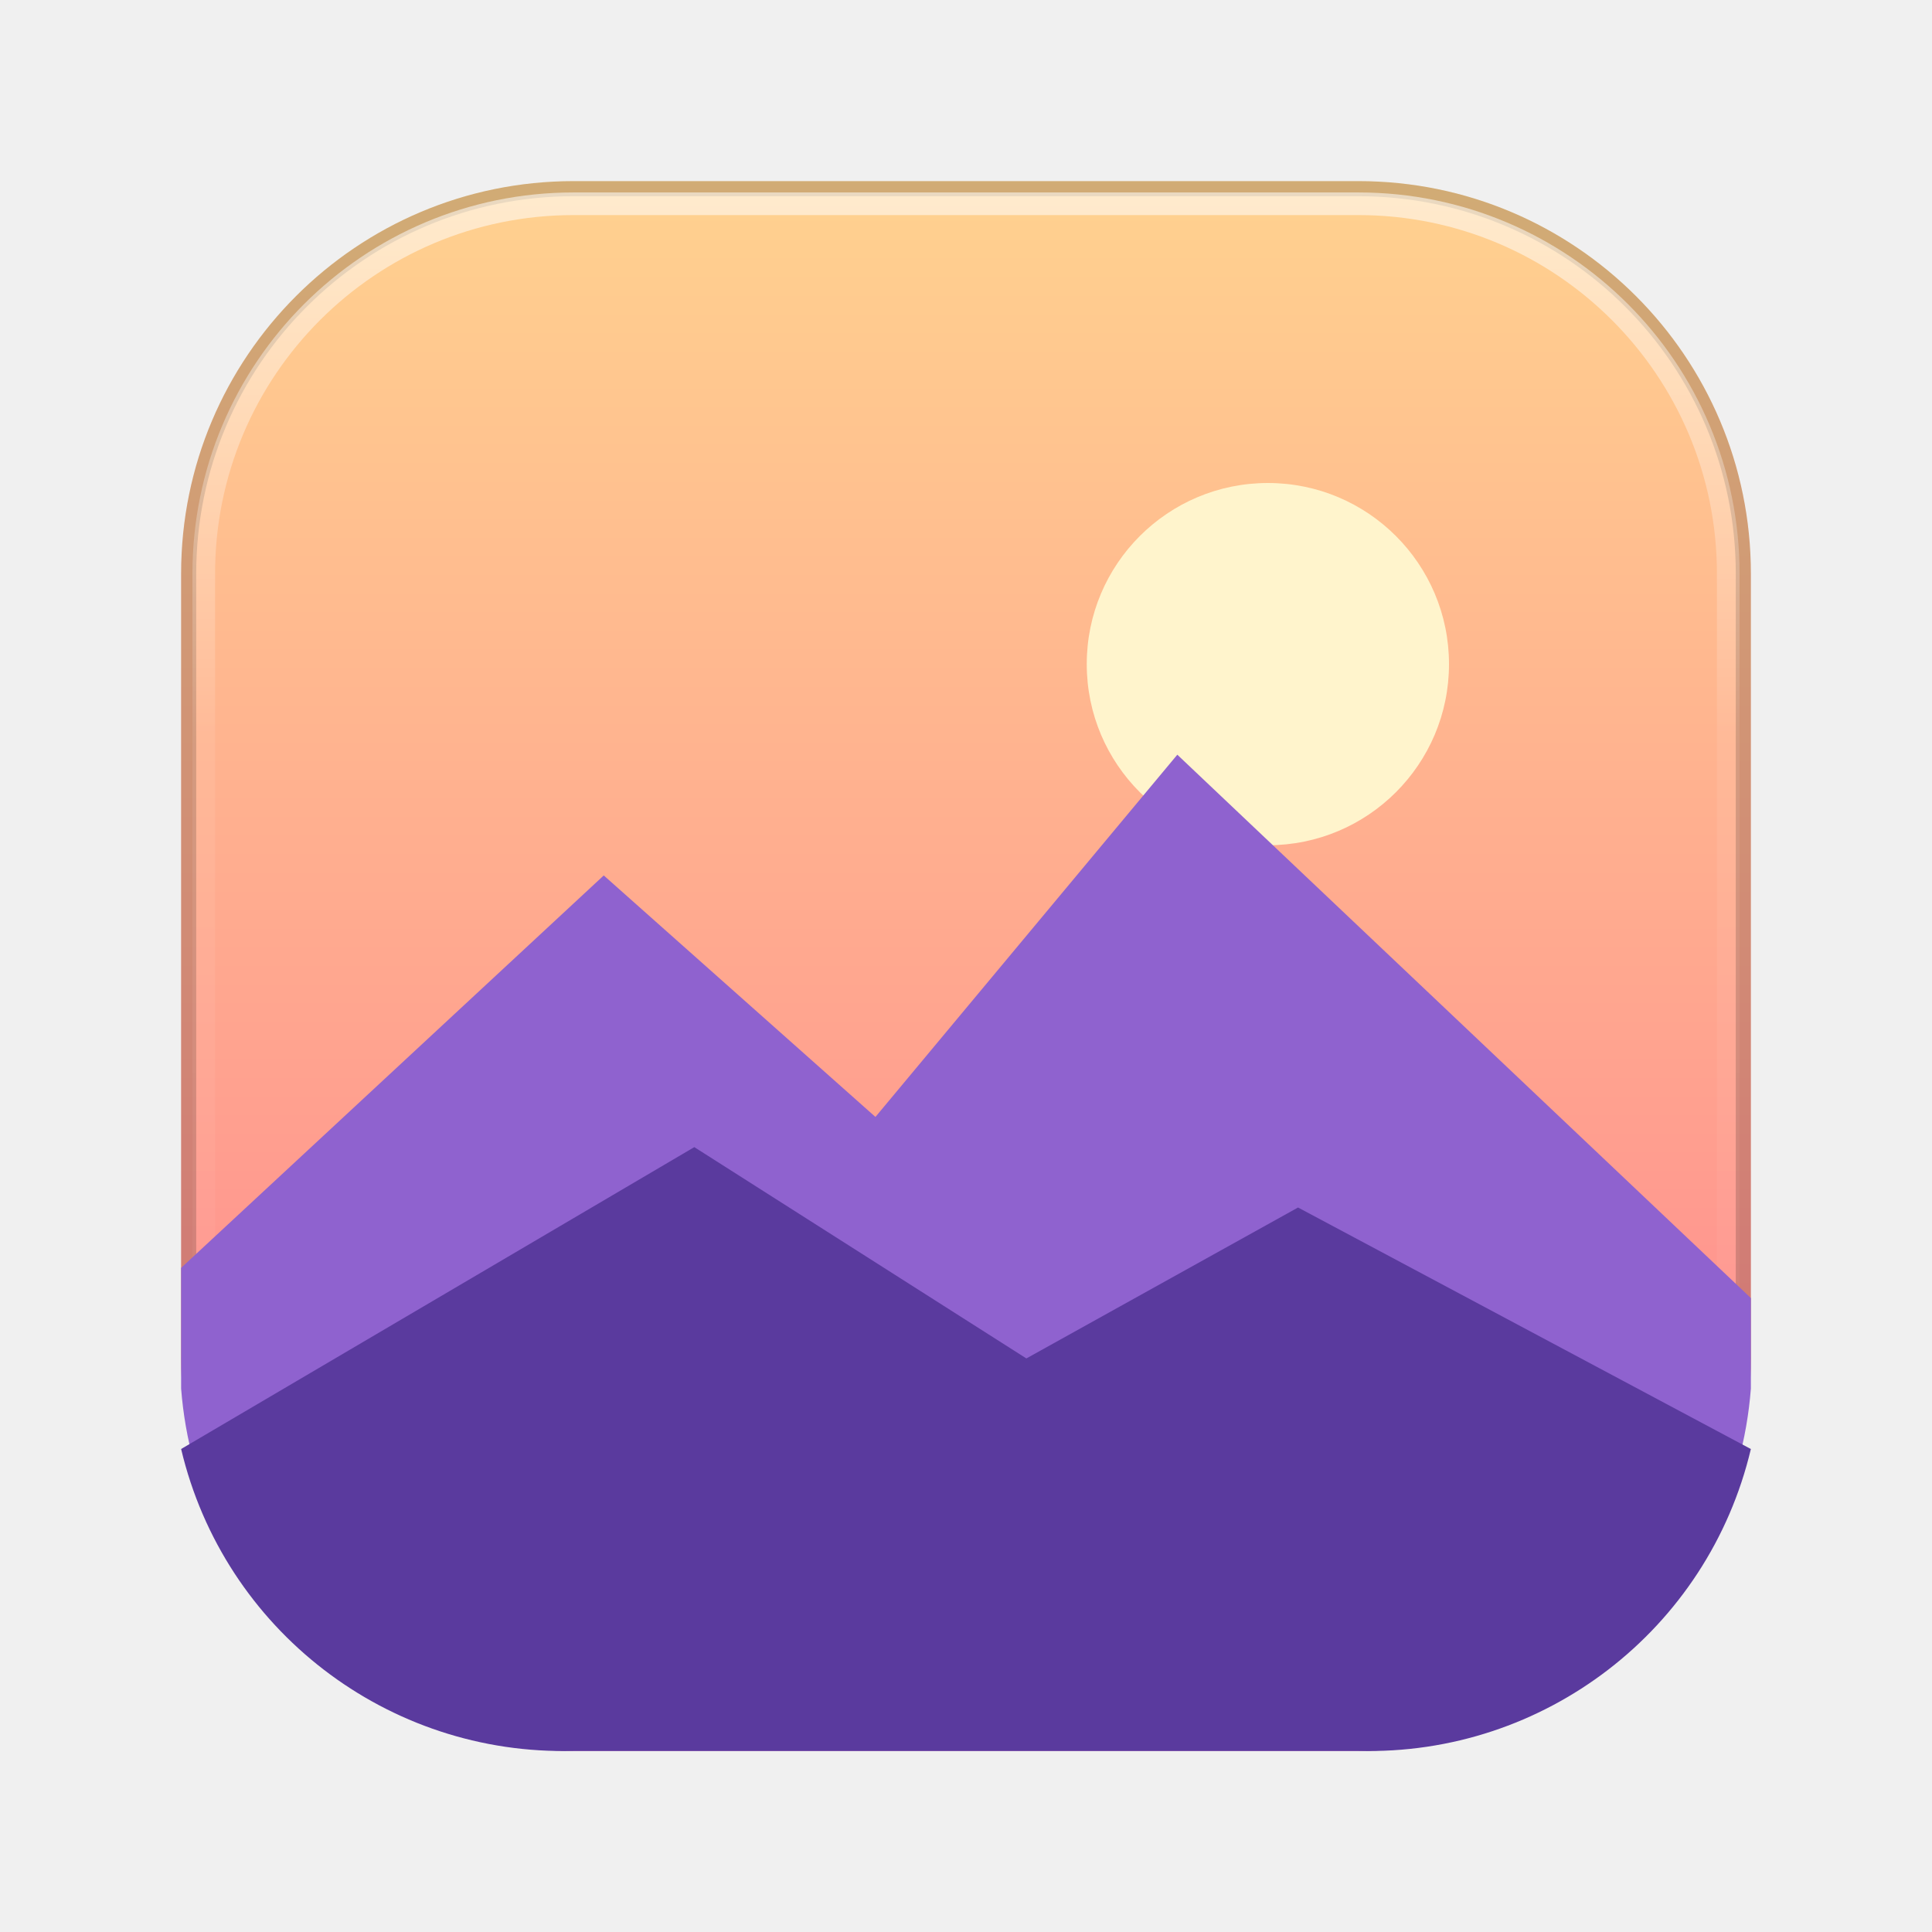
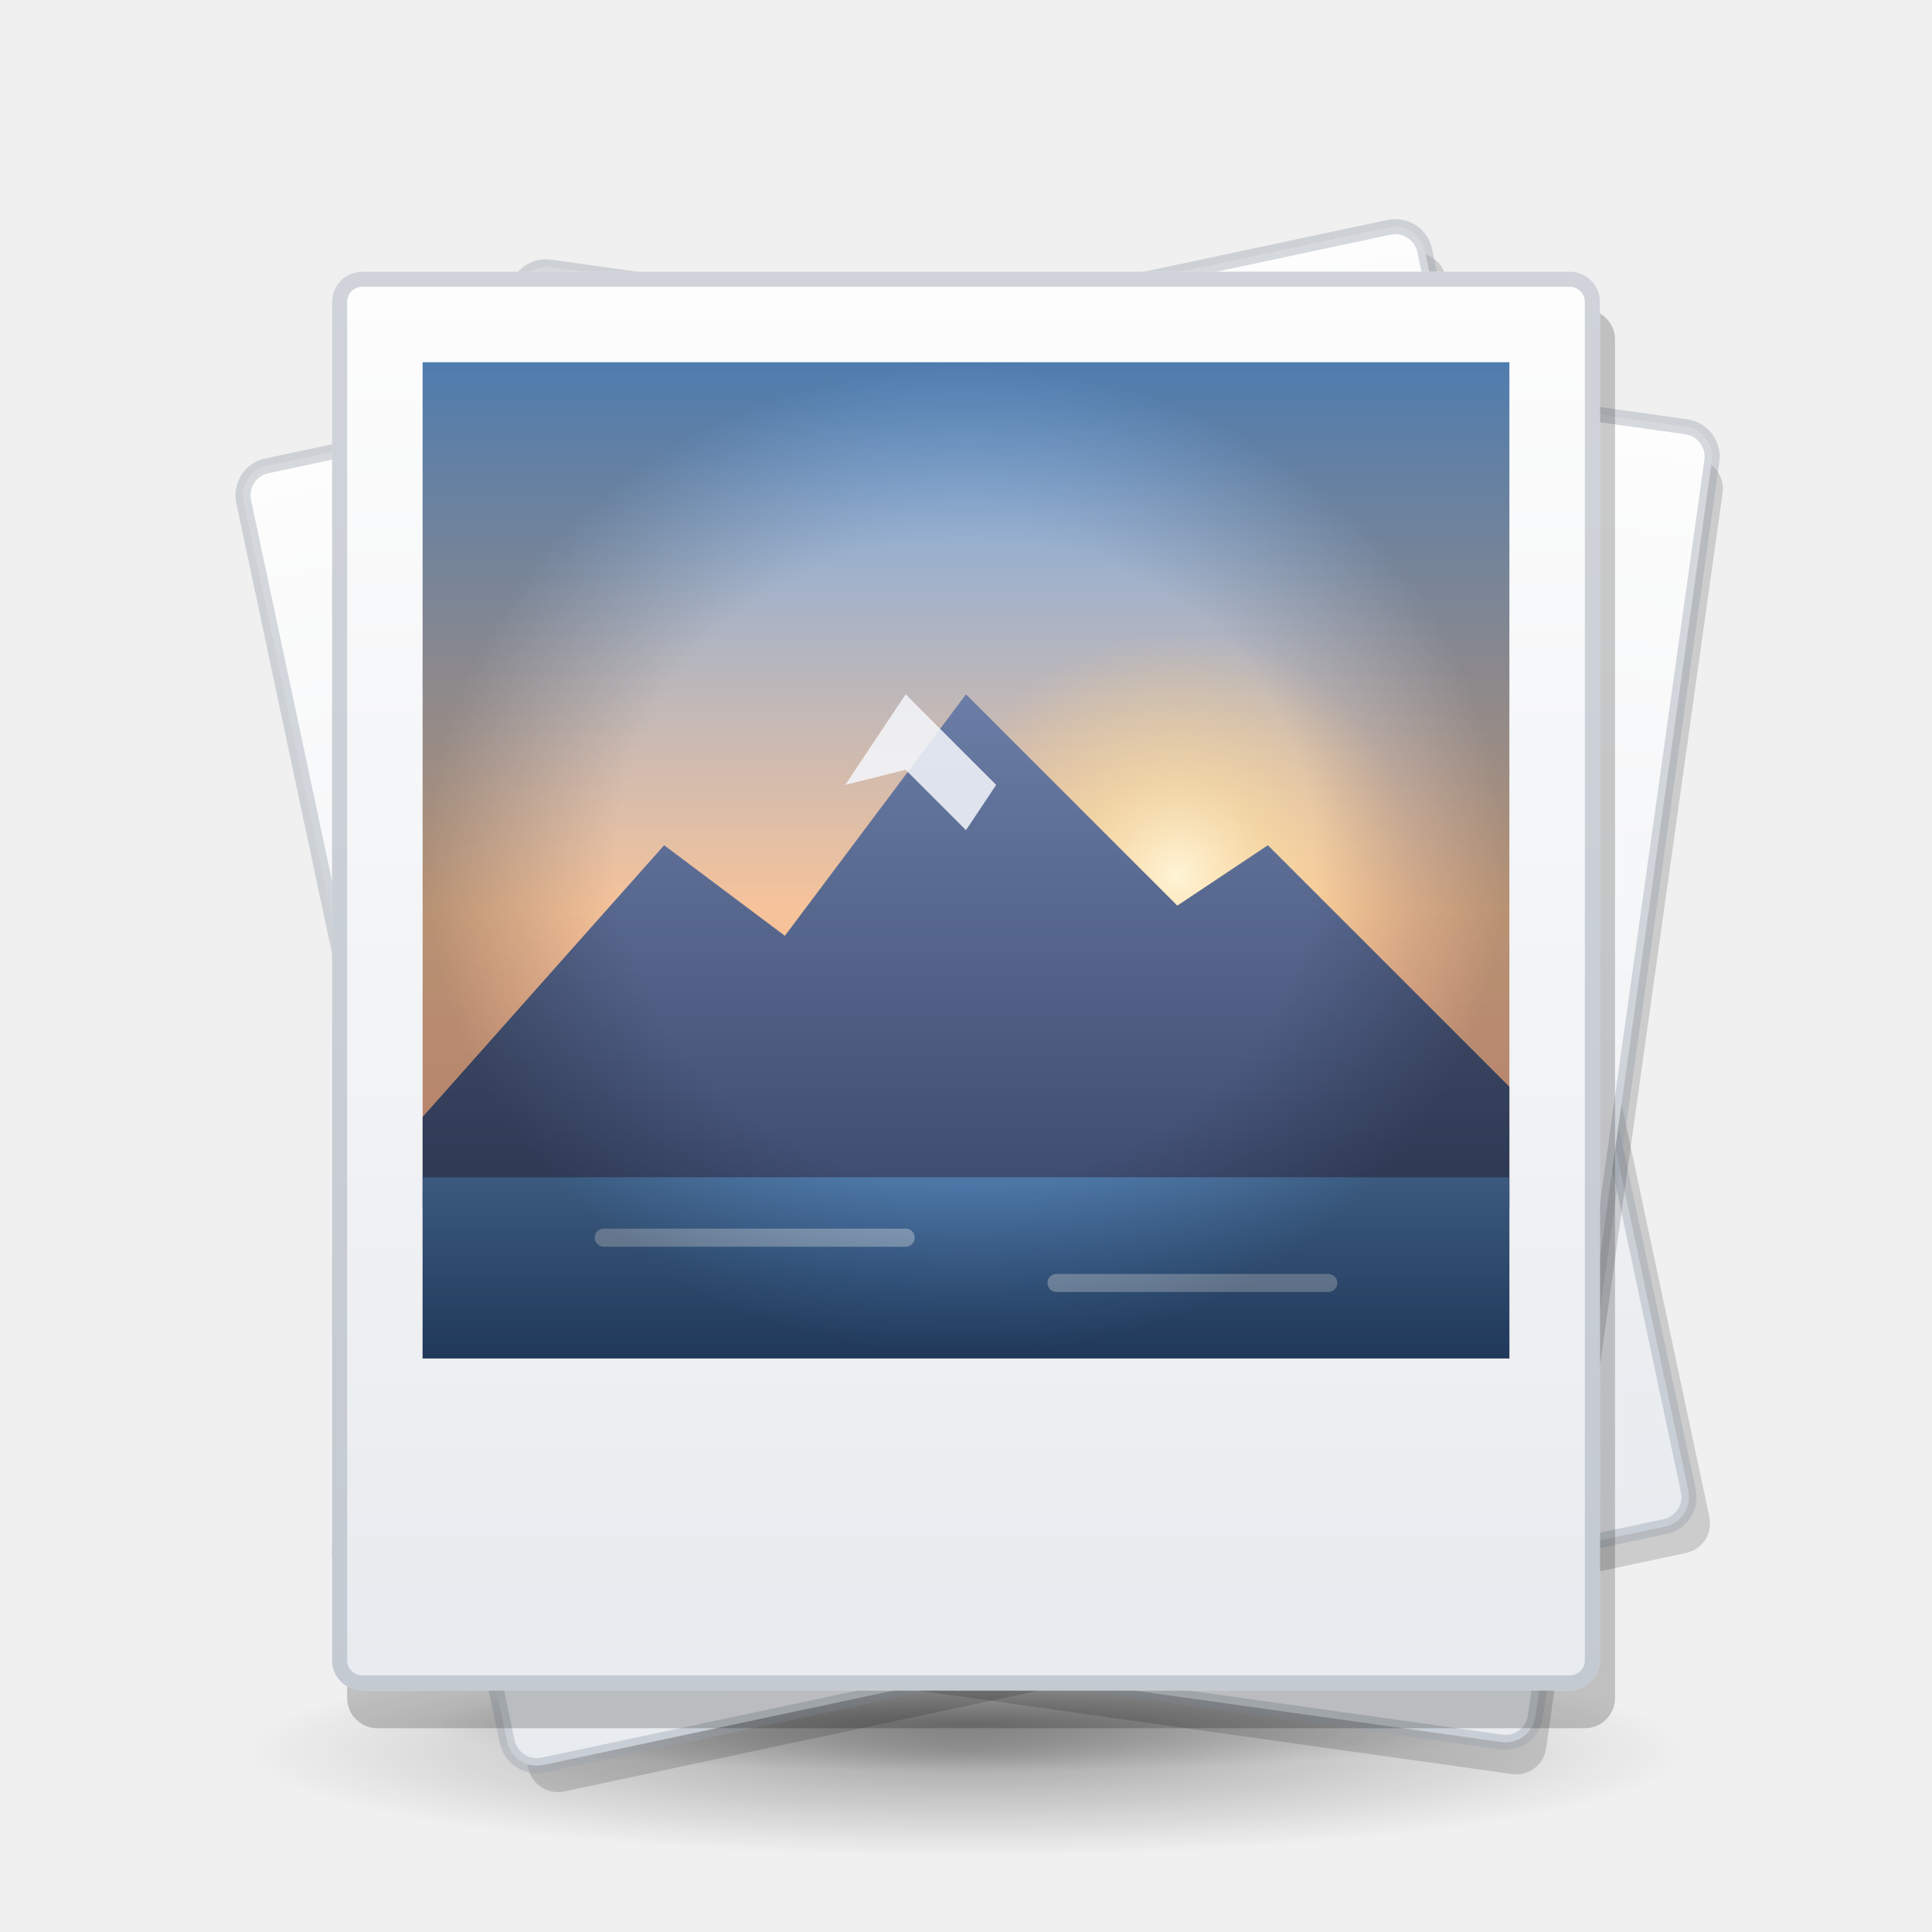
<svg xmlns="http://www.w3.org/2000/svg" viewBox="0 0 128 128" fill="none">
  <defs>
-     <linearGradient id="hl" x1="0" y1="0" x2="0" y2="1">
-       <stop offset="0" stop-color="#ffffff" stop-opacity="0.55" />
-       <stop offset="0.35" stop-color="#ffffff" stop-opacity="0.08" />
-       <stop offset="1" stop-color="#ffffff" stop-opacity="0" />
+     <radialGradient id="g1" cx="0.5" cy="0.5" r="0.5">
+       <stop offset="0" stop-color="#000000" stop-opacity="0.32" />
+       <stop offset="1" stop-color="#000000" stop-opacity="0" />
+     </radialGradient>
+     <radialGradient id="g2" cx="0.5" cy="0.5" r="0.5">
+       <stop offset="0" stop-color="#000000" stop-opacity="0.288" />
+       <stop offset="1" stop-color="#000000" stop-opacity="0" />
+     </radialGradient>
+     <linearGradient id="g3" x1="0" y1="0" x2="0" y2="1">
+       <stop offset="0" stop-color="#fdfdfd" />
+       <stop offset="1" stop-color="#e8ebef" />
    </linearGradient>
-     <linearGradient id="sky" x1="0" y1="0" x2="0" y2="1">
-       <stop offset="0" stop-color="#ffd28f" />
-       <stop offset="1" stop-color="#ff7d8f" />
+     <linearGradient id="g4" x1="0" y1="0" x2="0" y2="1">
+       <stop offset="0" stop-color="#6aa6e8" />
+       <stop offset="0.55" stop-color="#f6c39a" />
+       <stop offset="1" stop-color="#f59f88" />
    </linearGradient>
+     <radialGradient id="g5" cx="0.5" cy="0.5" r="0.5">
+       <stop offset="0" stop-color="#fff7da" stop-opacity="0.95" />
+       <stop offset="0.4" stop-color="#ffe3a3" stop-opacity="0.6" />
+       <stop offset="1" stop-color="#ffd08a" stop-opacity="0" />
+     </radialGradient>
+     <linearGradient id="g6" x1="0" y1="0" x2="0" y2="1">
+       <stop offset="0" stop-color="#6b7da6" />
+       <stop offset="1" stop-color="#3c4a6e" />
+     </linearGradient>
+     <linearGradient id="g7" x1="0" y1="0" x2="0" y2="1">
+       <stop offset="0" stop-color="#4e78a8" />
+       <stop offset="1" stop-color="#2b4c78" />
+     </linearGradient>
+     <radialGradient id="g8" cx="0.5" cy="0.5" r="0.5">
+       <stop offset="0.65" stop-color="#000000" stop-opacity="0" />
+       <stop offset="1" stop-color="#000000" stop-opacity="0.25" />
+     </radialGradient>
  </defs>
-   <rect x="12" y="12" width="104" height="104" rx="26" fill="url(#sky)" />
-   <rect x="12.5" y="12.5" width="103" height="103" rx="25.5" stroke="#000000" stroke-opacity="0.18" stroke-width="1" />
-   <rect x="13.5" y="13.5" width="101" height="101" rx="24.5" stroke="url(#hl)" stroke-width="1.5" />
-   <circle cx="84" cy="44" r="12" fill="#fff4cc" />
-   <path d="M12 84l28-26 18 16 20-24 38 36v6a26 26 0 0 1-26 24H38a26 26 0 0 1-26-24z" fill="#8f62cf" />
-   <path d="M12 96l34-20 22 14 18-10 30 16a26 26 0 0 1-26 20H38a26 26 0 0 1-26-20z" fill="#5a3a9e" />
+   <ellipse cx="64" cy="116" rx="48" ry="7" fill="url(#g1)" />
+   <ellipse cx="64" cy="114.25" rx="36" ry="3.15" fill="url(#g2)" />
+   <rect x="24" y="22" width="80" height="88" rx="2" fill="#000000" fill-opacity="0.15" transform="rotate(-12 64 66) translate(1 2)" />
+   <rect x="24" y="22" width="80" height="88" rx="2" fill="url(#g3)" transform="rotate(-12 64 66)" />
+   <rect x="24" y="22" width="80" height="88" rx="2" stroke="#9aa3af" stroke-opacity="0.4" stroke-width="1" transform="rotate(-12 64 66)" />
+   <rect x="28" y="22" width="80" height="88" rx="2" fill="#000000" fill-opacity="0.15" transform="rotate(8 64 66) translate(1 2)" />
+   <rect x="28" y="22" width="80" height="88" rx="2" fill="url(#g3)" transform="rotate(8 64 66)" />
+   <rect x="28" y="22" width="80" height="88" rx="2" stroke="#9aa3af" stroke-opacity="0.4" stroke-width="1" transform="rotate(8 64 66)" />
+   <rect x="22" y="18" width="84" height="94" rx="2" fill="#000000" fill-opacity="0.2" transform="translate(1 2.5)" />
+   <rect x="22" y="18" width="84" height="94" rx="2" fill="url(#g3)" />
+   <rect x="22.5" y="18.5" width="83" height="93" rx="1.5" stroke="#9aa3af" stroke-opacity="0.45" stroke-width="1" />
+   <rect x="28" y="24" width="72" height="66" fill="url(#g4)" />
+   <circle cx="78" cy="58" r="16" fill="url(#g5)" />
+   <path d="M28 74l16-18 8 6 12-16 14 14 6-4 16 16v8H28z" fill="url(#g6)" />
+   <path d="M60 46l-4 6 4-1 4 4 2-3z" fill="#f4f7fb" fill-opacity="0.85" />
+   <path d="M28 78h72v12H28z" fill="url(#g7)" />
+   <path d="M40 82h20M70 85h18" stroke="#ffffff" stroke-opacity="0.35" stroke-width="1.2" stroke-linecap="round" />
+   <rect x="28" y="24" width="72" height="66" fill="url(#g8)" />
</svg>
